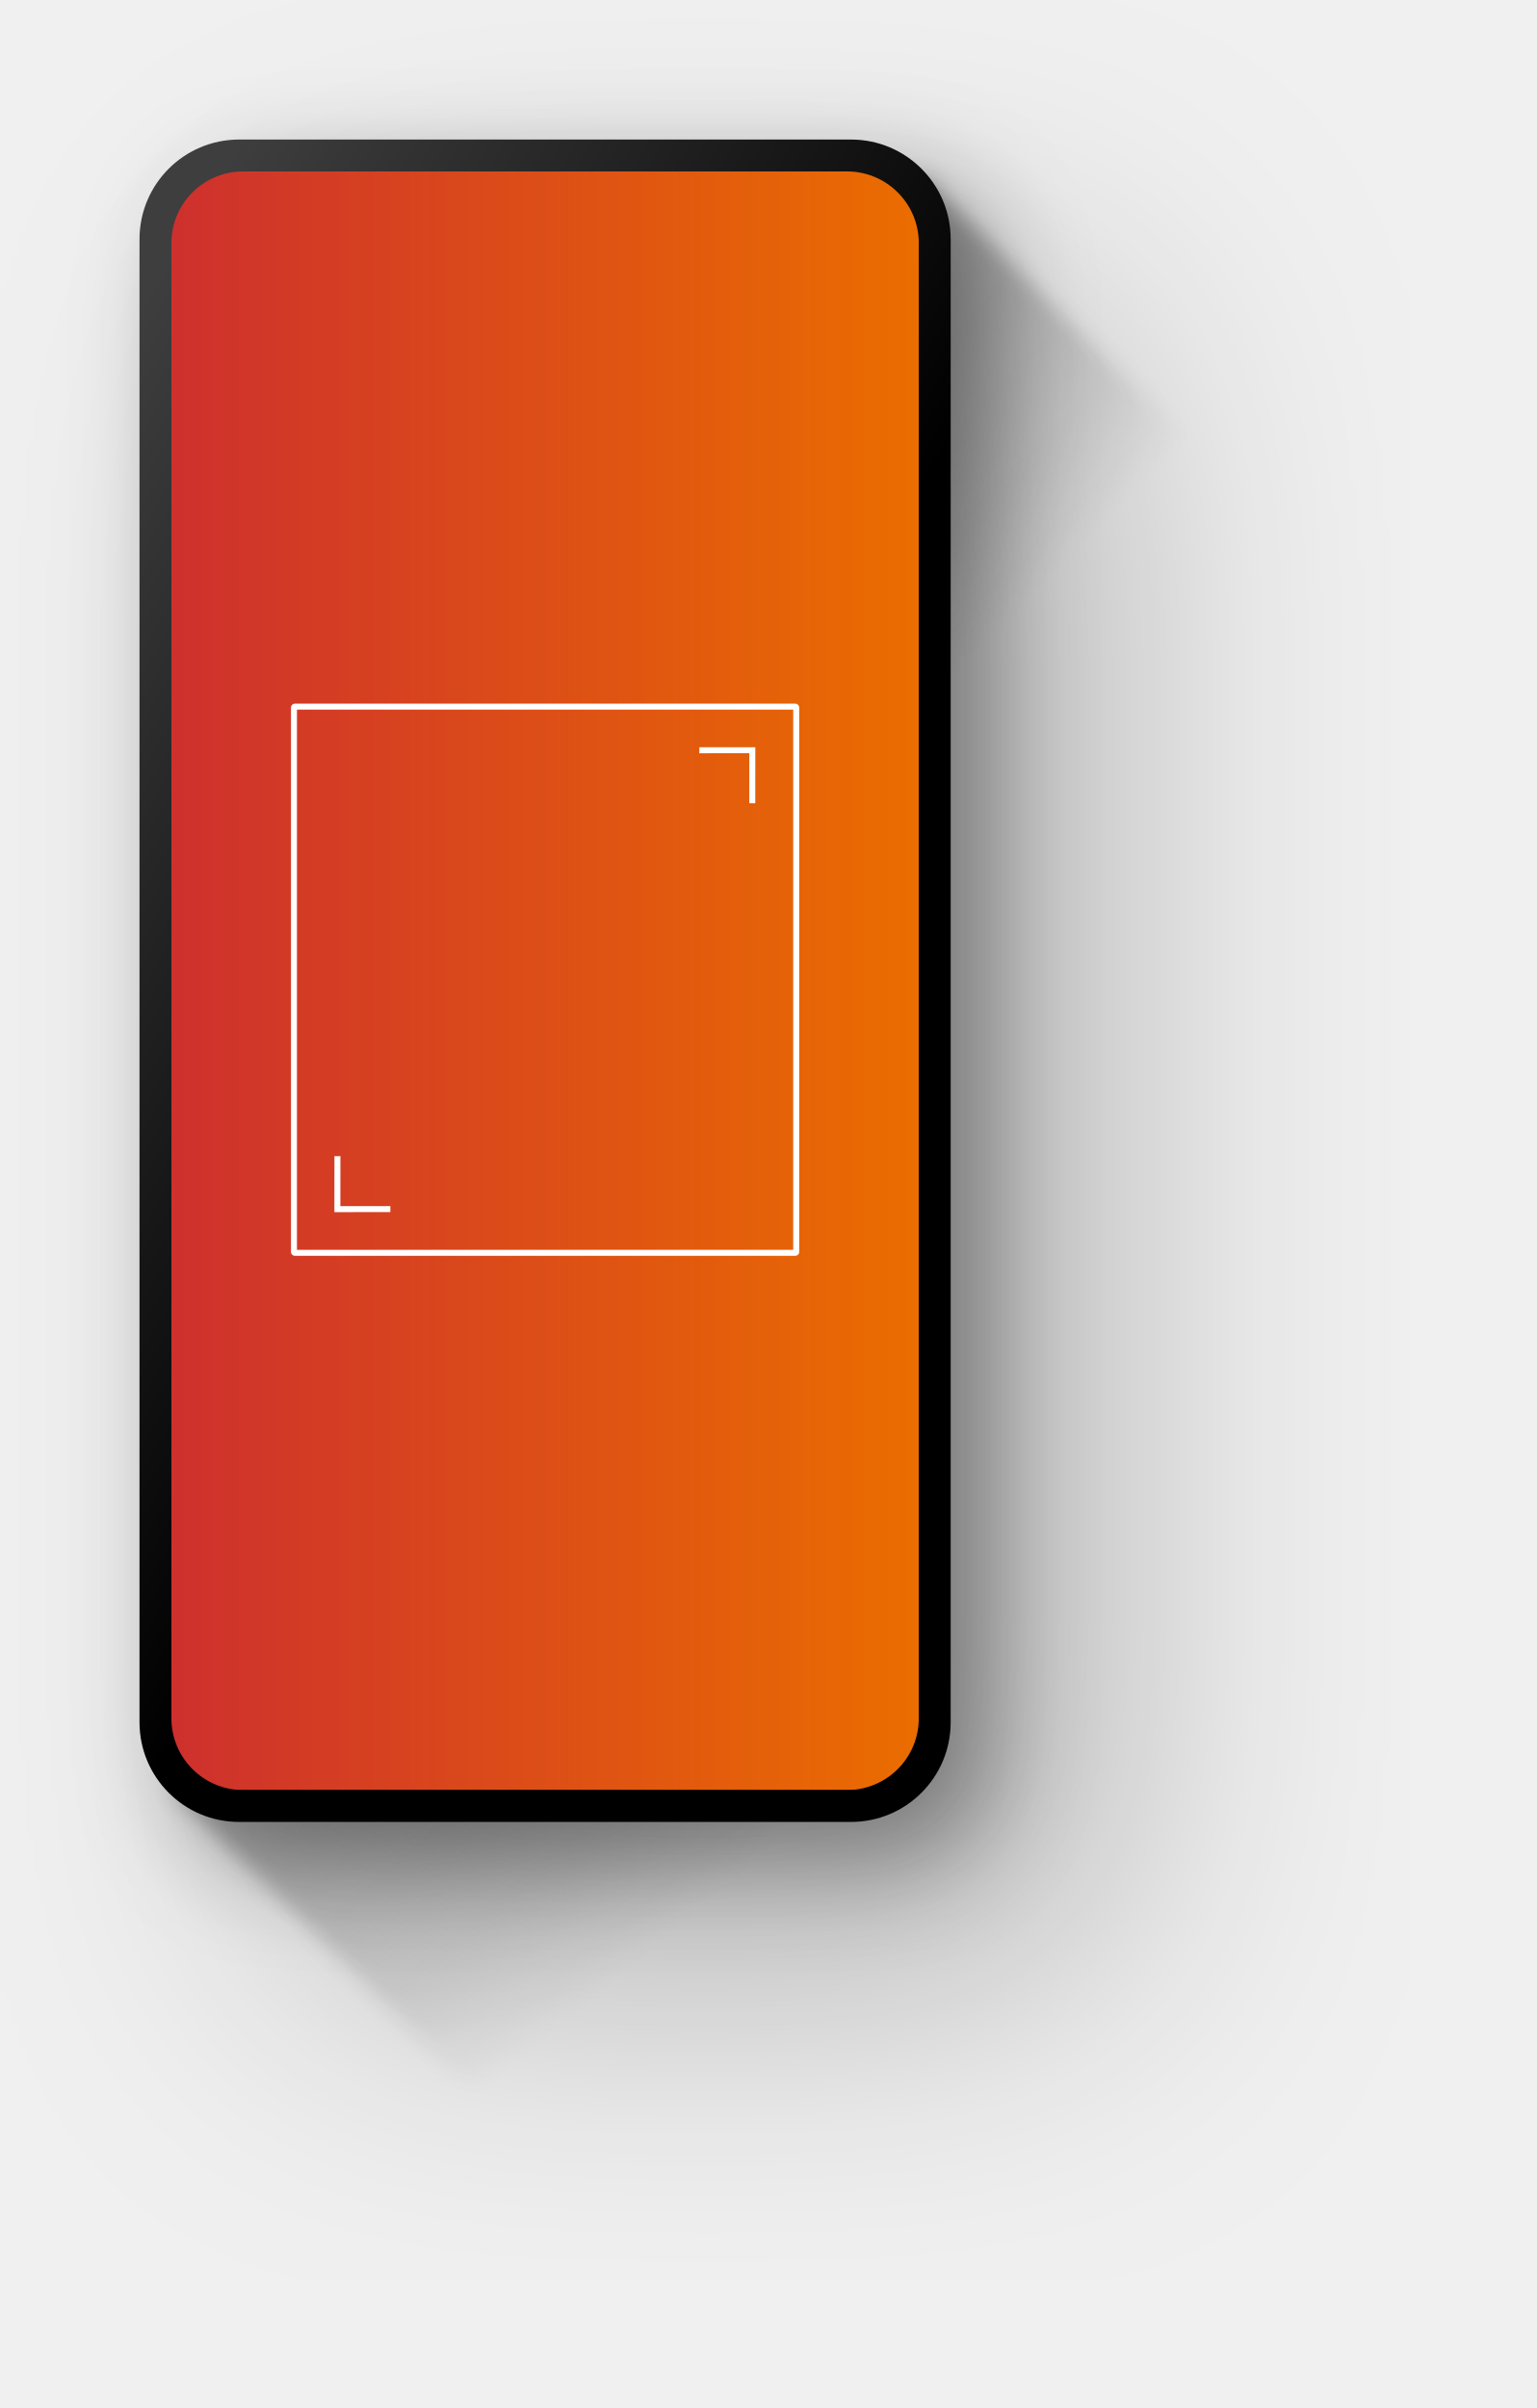
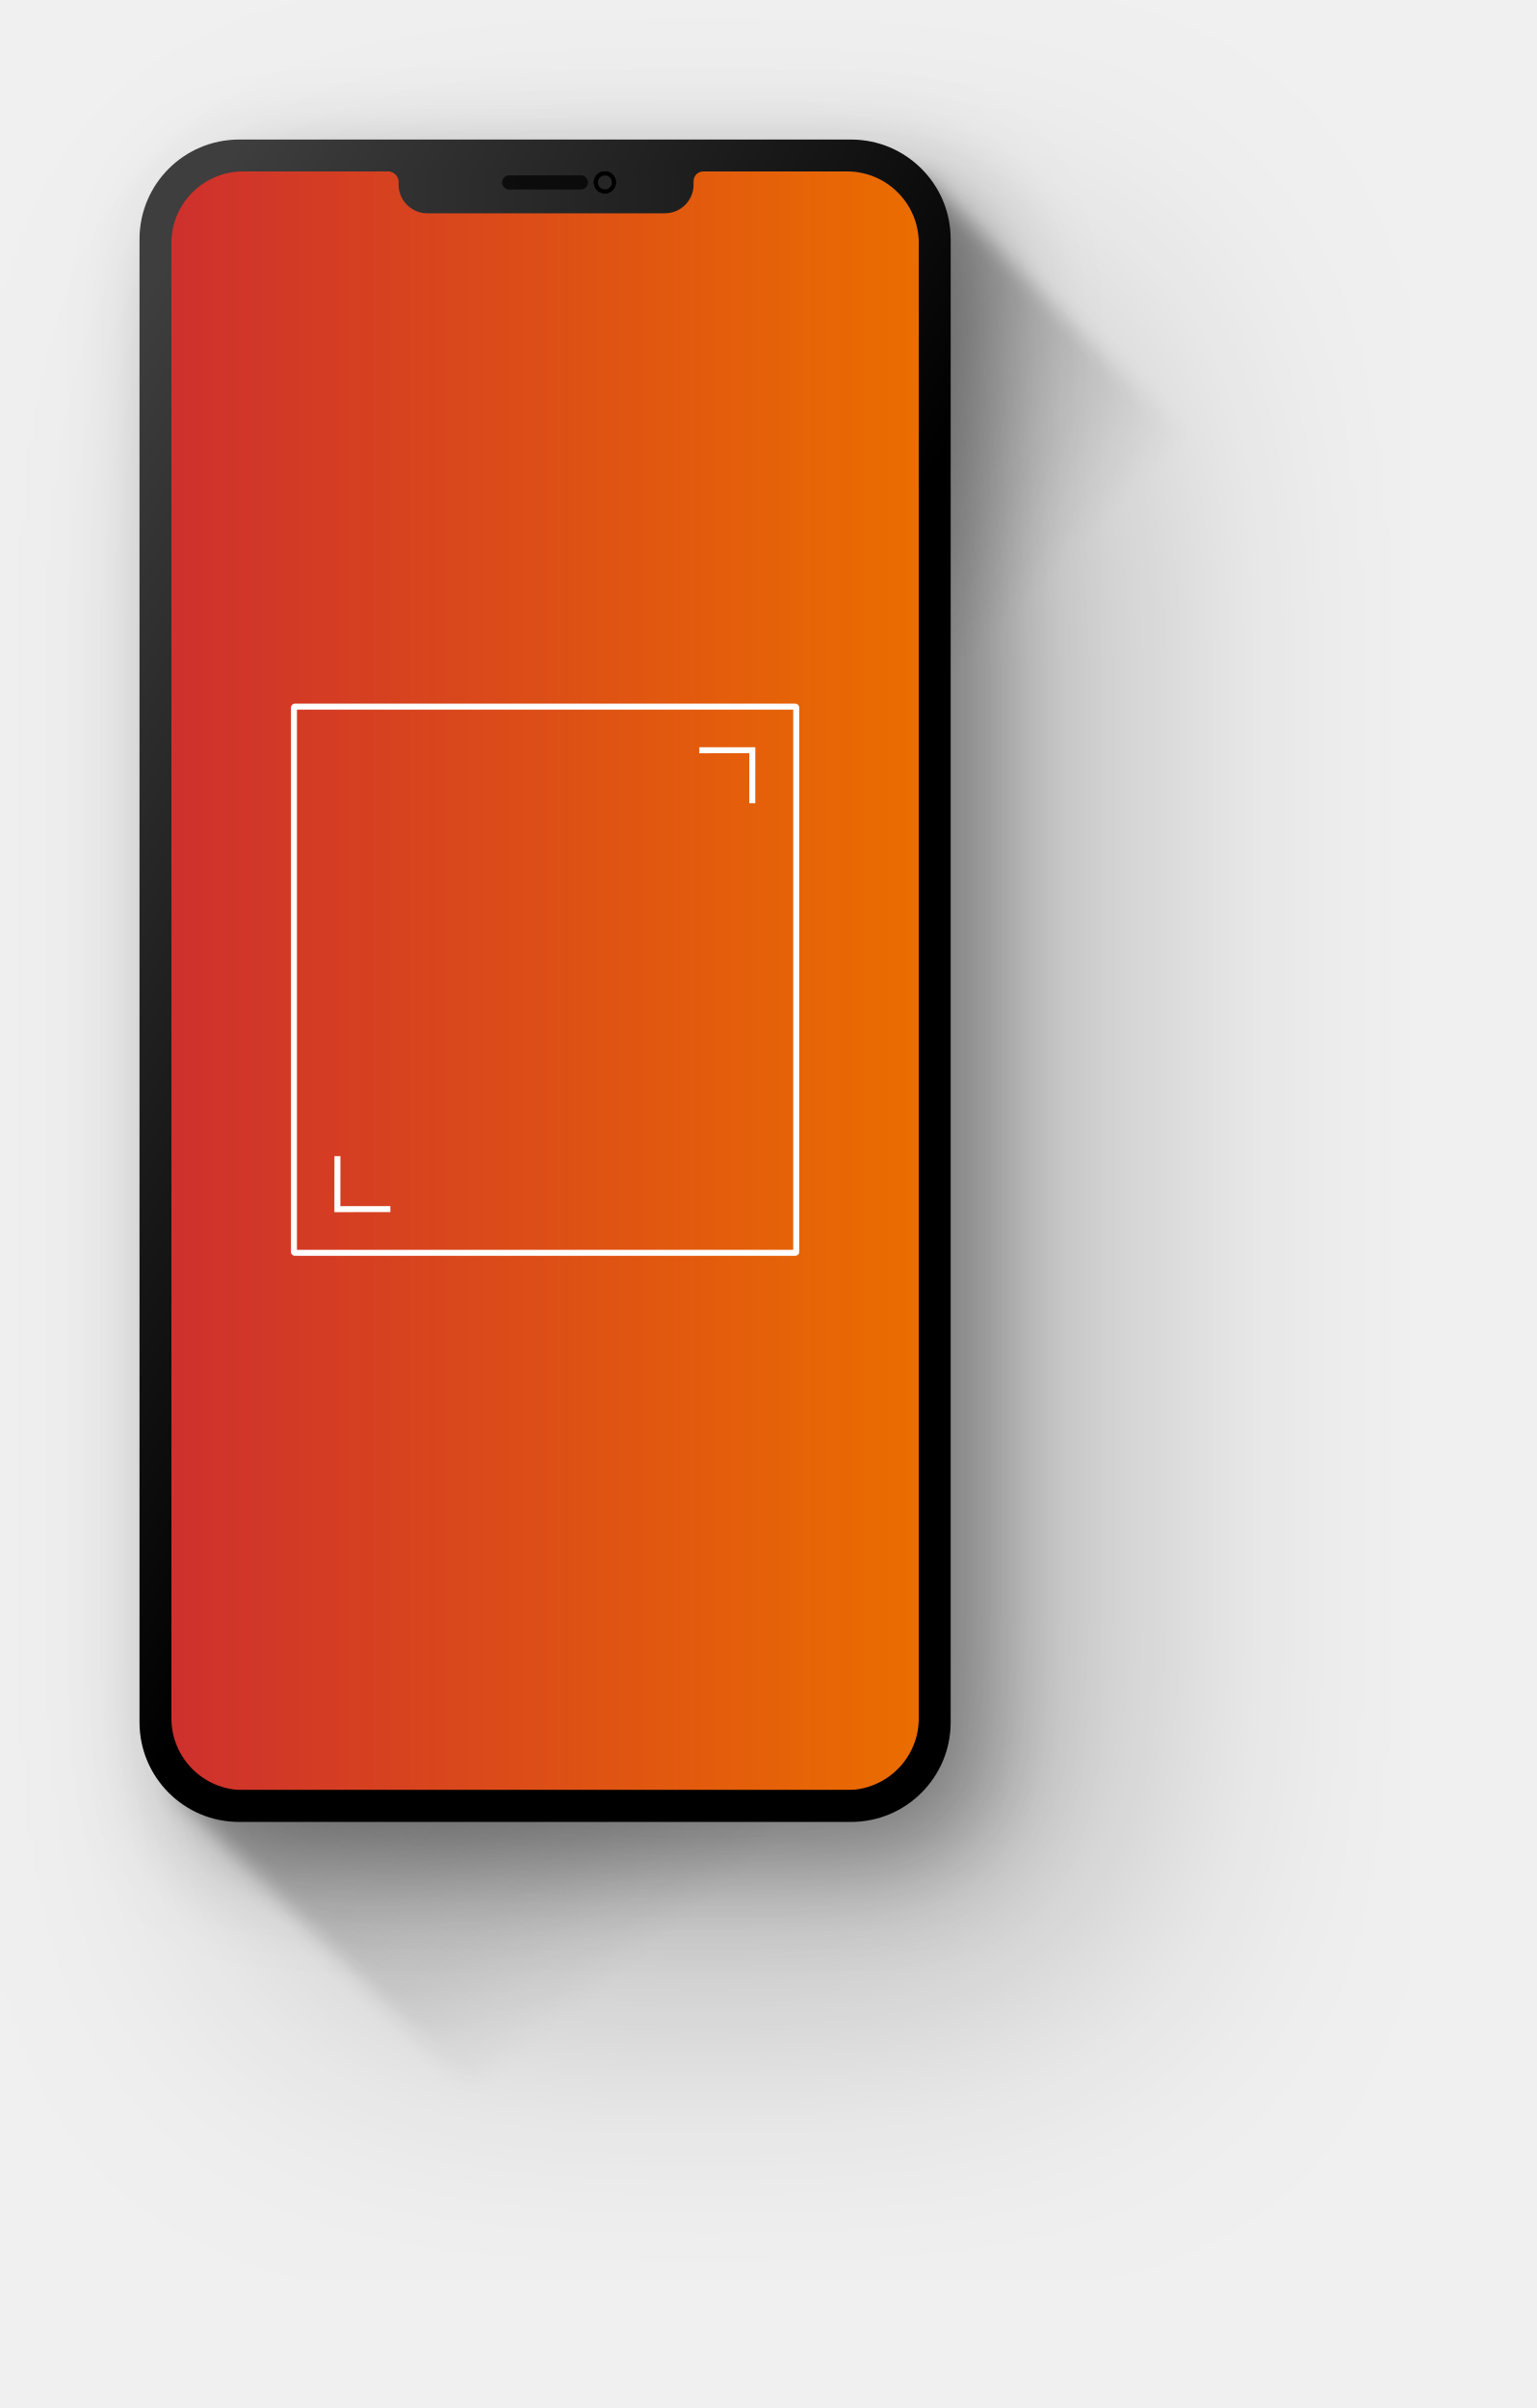
<svg xmlns="http://www.w3.org/2000/svg" width="771" height="1208" viewBox="0 0 771 1208" fill="none">
  <g filter="url(#filter0_f_504_556)">
    <path d="M386 1198L86 898H386V1198Z" fill="url(#paint0_linear_504_556)" />
  </g>
  <g filter="url(#filter1_f_504_556)">
    <path d="M761 386L461 86V386H761Z" fill="url(#paint1_linear_504_556)" />
  </g>
  <g filter="url(#filter2_dd_504_556)">
    <path d="M427 70H120C92.386 70 70 92.386 70 120V864C70 891.614 92.386 914 120 914H427C454.614 914 477 891.614 477 864V120C477 92.386 454.614 70 427 70Z" fill="url(#paint2_linear_504_556)" />
  </g>
  <mask id="mask0_504_556" style="mask-type:alpha" maskUnits="userSpaceOnUse" x="86" y="86" width="375" height="812">
    <path d="M425 86H122C102.118 86 86 102.118 86 122V862C86 881.882 102.118 898 122 898H425C444.882 898 461 881.882 461 862V122C461 102.118 444.882 86 425 86Z" fill="white" />
  </mask>
  <g mask="url(#mask0_504_556)">
    <path d="M459 86H88C86.895 86 86 86.895 86 88V896C86 897.105 86.895 898 88 898H459C460.105 898 461 897.105 461 896V88C461 86.895 460.105 86 459 86Z" fill="url(#paint3_linear_504_556)" />
+     <path fill-rule="evenodd" clip-rule="evenodd" d="M195 86C197.5 86 200 88.5 200 91V89.75V86H195ZM200 86H348H353C350.155 86 348.019 88.124 348 90.963V92.597C348 100.552 341.552 107 333.598 107H214.403C206.448 107 200 100.552 200 92.597V86Z" fill="url(#paint4_linear_504_556)" />
+     <g opacity="0.75">
+       <path opacity="0.75" d="M291.5 88H255.5C253.567 88 252 89.567 252 91.5C252 93.433 253.567 95 255.5 95H291.5C293.433 95 295 93.433 295 91.5C295 89.567 293.433 88 291.5 88Z" fill="black" />
+       <path opacity="0.75" d="M291.5 88H255.5C253.567 88 252 89.567 252 91.5C252 93.433 253.567 95 255.5 95H291.5C293.433 95 295 93.433 295 91.5C295 89.567 293.433 88 291.5 88Z" fill="black" />
+     </g>
+     <path d="M303.5 97C306.538 97 309 94.538 309 91.5C309 88.462 306.538 86 303.5 86C300.462 86 298 88.462 298 91.5C298 94.538 300.462 97 303.5 97Z" fill="black" />
+     <path d="M303.5 97C306.538 97 309 94.538 309 91.5C309 88.462 306.538 86 303.5 86C300.462 86 298 88.462 298 91.5C298 94.538 300.462 97 303.5 97Z" fill="black" />
+     <path d="M303.5 97C306.538 97 309 94.538 309 91.5C309 88.462 306.538 86 303.5 86C300.462 86 298 88.462 298 91.5C298 94.538 300.462 97 303.5 97Z" fill="black" />
+     <path d="M303.5 97C306.538 97 309 94.538 309 91.5C309 88.462 306.538 86 303.5 86C300.462 86 298 88.462 298 91.5C298 94.538 300.462 97 303.5 97Z" fill="black" />
+     <path opacity="0.15" d="M303.5 95C305.433 95 307 93.433 307 91.5C307 89.567 305.433 88 303.5 88C301.567 88 300 89.567 300 91.5C300 93.433 301.567 95 303.5 95Z" fill="white" />
  </g>
  <mask id="mask1_504_556" style="mask-type:alpha" maskUnits="userSpaceOnUse" x="146" y="353" width="255" height="277">
    <path d="M399 353H148C146.895 353 146 353.895 146 355V628C146 629.105 146.895 630 148 630H399C400.105 630 401 629.105 401 628V355C401 353.895 400.105 353 399 353Z" fill="white" />
  </mask>
  <g mask="url(#mask1_504_556)">
    <path d="M399 353H148C146.895 353 146 353.895 146 355V628C146 629.105 146.895 630 148 630H399C400.105 630 401 629.105 401 628V355C401 353.895 400.105 353 399 353Z" stroke="white" stroke-width="6" />
    <path d="M377.45 402.939L377.476 376.356L350.893 376.383" stroke="white" stroke-width="3" />
    <path d="M169.305 580L169.279 606.583L195.862 606.556" stroke="white" stroke-width="3" />
  </g>
  <defs>
    <filter id="filter0_f_504_556" x="76" y="888" width="320" height="320" filterUnits="userSpaceOnUse" color-interpolation-filters="sRGB">
      <feFlood flood-opacity="0" result="BackgroundImageFix" />
      <feBlend mode="normal" in="SourceGraphic" in2="BackgroundImageFix" result="shape" />
      <feGaussianBlur stdDeviation="5" result="effect1_foregroundBlur_504_556" />
    </filter>
    <filter id="filter1_f_504_556" x="451" y="76" width="320" height="320" filterUnits="userSpaceOnUse" color-interpolation-filters="sRGB">
      <feFlood flood-opacity="0" result="BackgroundImageFix" />
      <feBlend mode="normal" in="SourceGraphic" in2="BackgroundImageFix" result="shape" />
      <feGaussianBlur stdDeviation="5" result="effect1_foregroundBlur_504_556" />
    </filter>
    <filter id="filter2_dd_504_556" x="0" y="0" width="707" height="1144" filterUnits="userSpaceOnUse" color-interpolation-filters="sRGB">
      <feFlood flood-opacity="0" result="BackgroundImageFix" />
      <feColorMatrix in="SourceAlpha" type="matrix" values="0 0 0 0 0 0 0 0 0 0 0 0 0 0 0 0 0 0 127 0" result="hardAlpha" />
      <feOffset dx="80" dy="80" />
      <feGaussianBlur stdDeviation="75" />
      <feColorMatrix type="matrix" values="0 0 0 0 0 0 0 0 0 0 0 0 0 0 0 0 0 0 0.25 0" />
      <feBlend mode="normal" in2="BackgroundImageFix" result="effect1_dropShadow_504_556" />
      <feColorMatrix in="SourceAlpha" type="matrix" values="0 0 0 0 0 0 0 0 0 0 0 0 0 0 0 0 0 0 127 0" result="hardAlpha" />
      <feOffset dx="20" dy="20" />
      <feGaussianBlur stdDeviation="25" />
      <feColorMatrix type="matrix" values="0 0 0 0 0 0 0 0 0 0 0 0 0 0 0 0 0 0 0.35 0" />
      <feBlend mode="normal" in2="effect1_dropShadow_504_556" result="effect2_dropShadow_504_556" />
      <feBlend mode="normal" in="SourceGraphic" in2="effect2_dropShadow_504_556" result="shape" />
    </filter>
    <linearGradient id="paint0_linear_504_556" x1="98.775" y1="848.58" x2="256.604" y2="1036.86" gradientUnits="userSpaceOnUse">
      <stop stop-opacity="0.35" />
      <stop offset="1" stop-opacity="0" />
    </linearGradient>
    <linearGradient id="paint1_linear_504_556" x1="466.369" y1="93.448" x2="626.298" y2="253.871" gradientUnits="userSpaceOnUse">
      <stop stop-opacity="0.35" />
      <stop offset="0.797" stop-opacity="0" />
    </linearGradient>
    <linearGradient id="paint2_linear_504_556" x1="119.683" y1="70" x2="450.01" y2="267.618" gradientUnits="userSpaceOnUse">
      <stop stop-color="#3E3E3E" />
      <stop offset="1" />
    </linearGradient>
    <linearGradient id="paint3_linear_504_556" x1="86" y1="492" x2="461" y2="492" gradientUnits="userSpaceOnUse">
      <stop stop-color="#CE302D" />
      <stop offset="1" stop-color="#EB6D00" />
    </linearGradient>
+     <linearGradient id="paint4_linear_504_556" x1="195" y1="86" x2="352" y2="86" gradientUnits="userSpaceOnUse">
+       <stop stop-color="#323232" />
+       <stop offset="1" stop-color="#1D1D1D" />
+     </linearGradient>
  </defs>
</svg>
